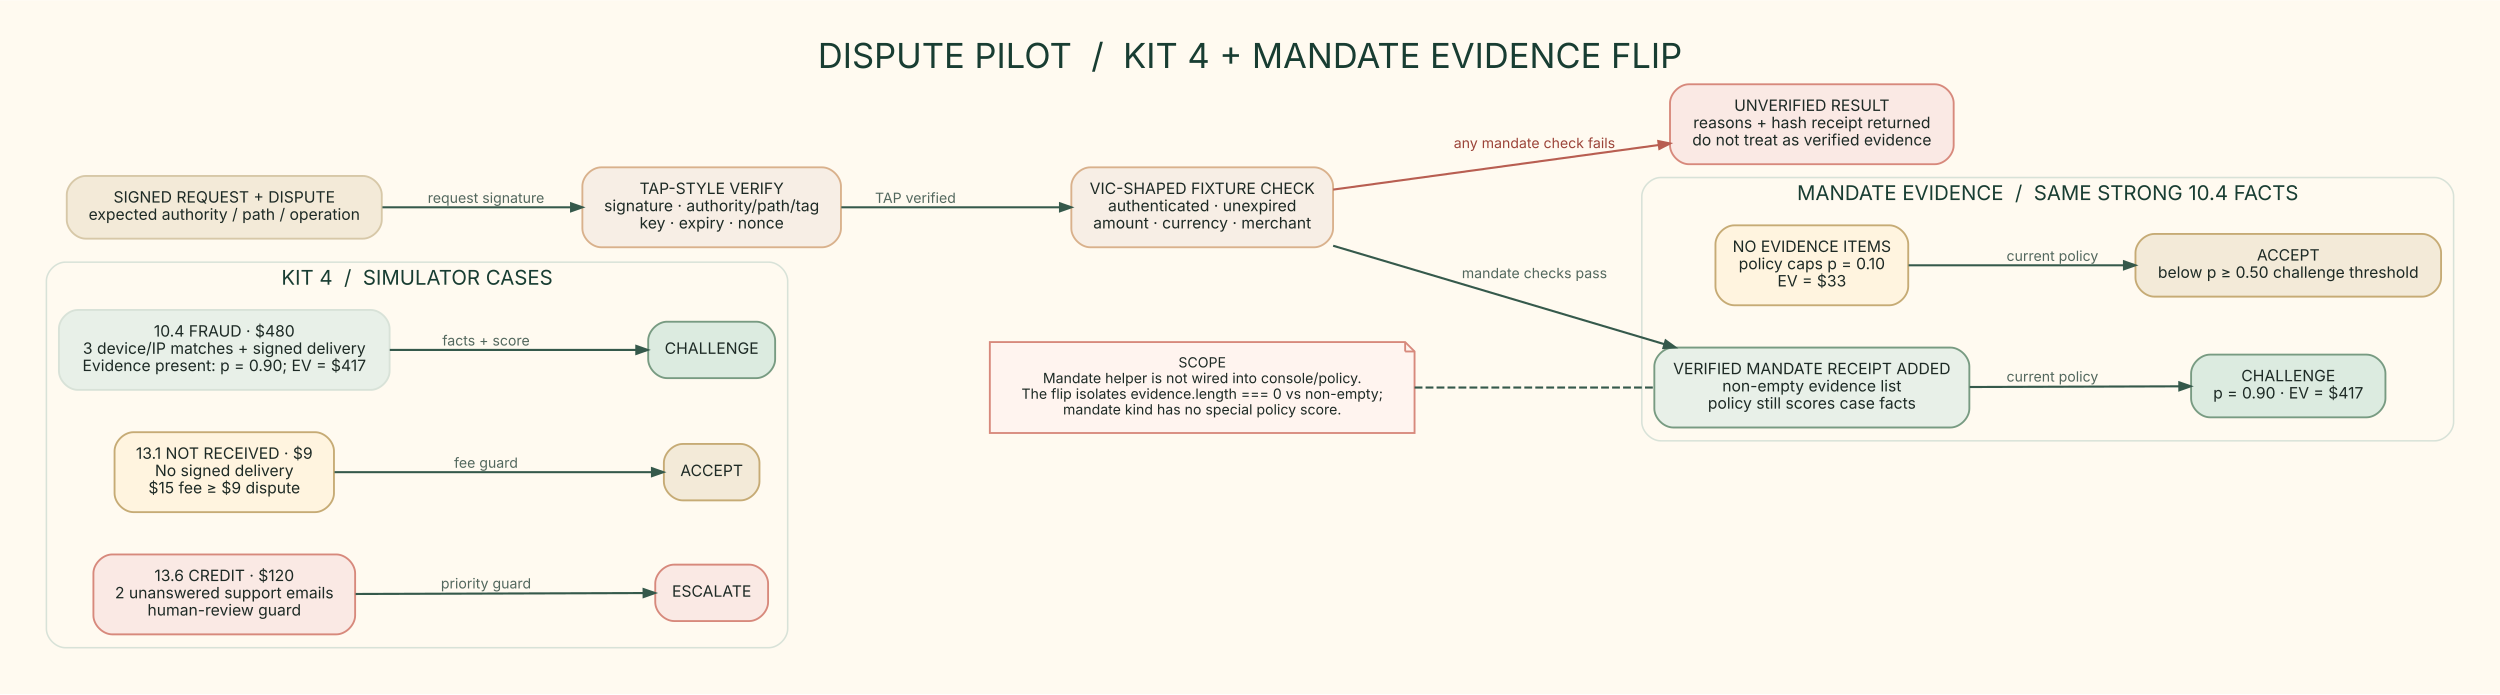
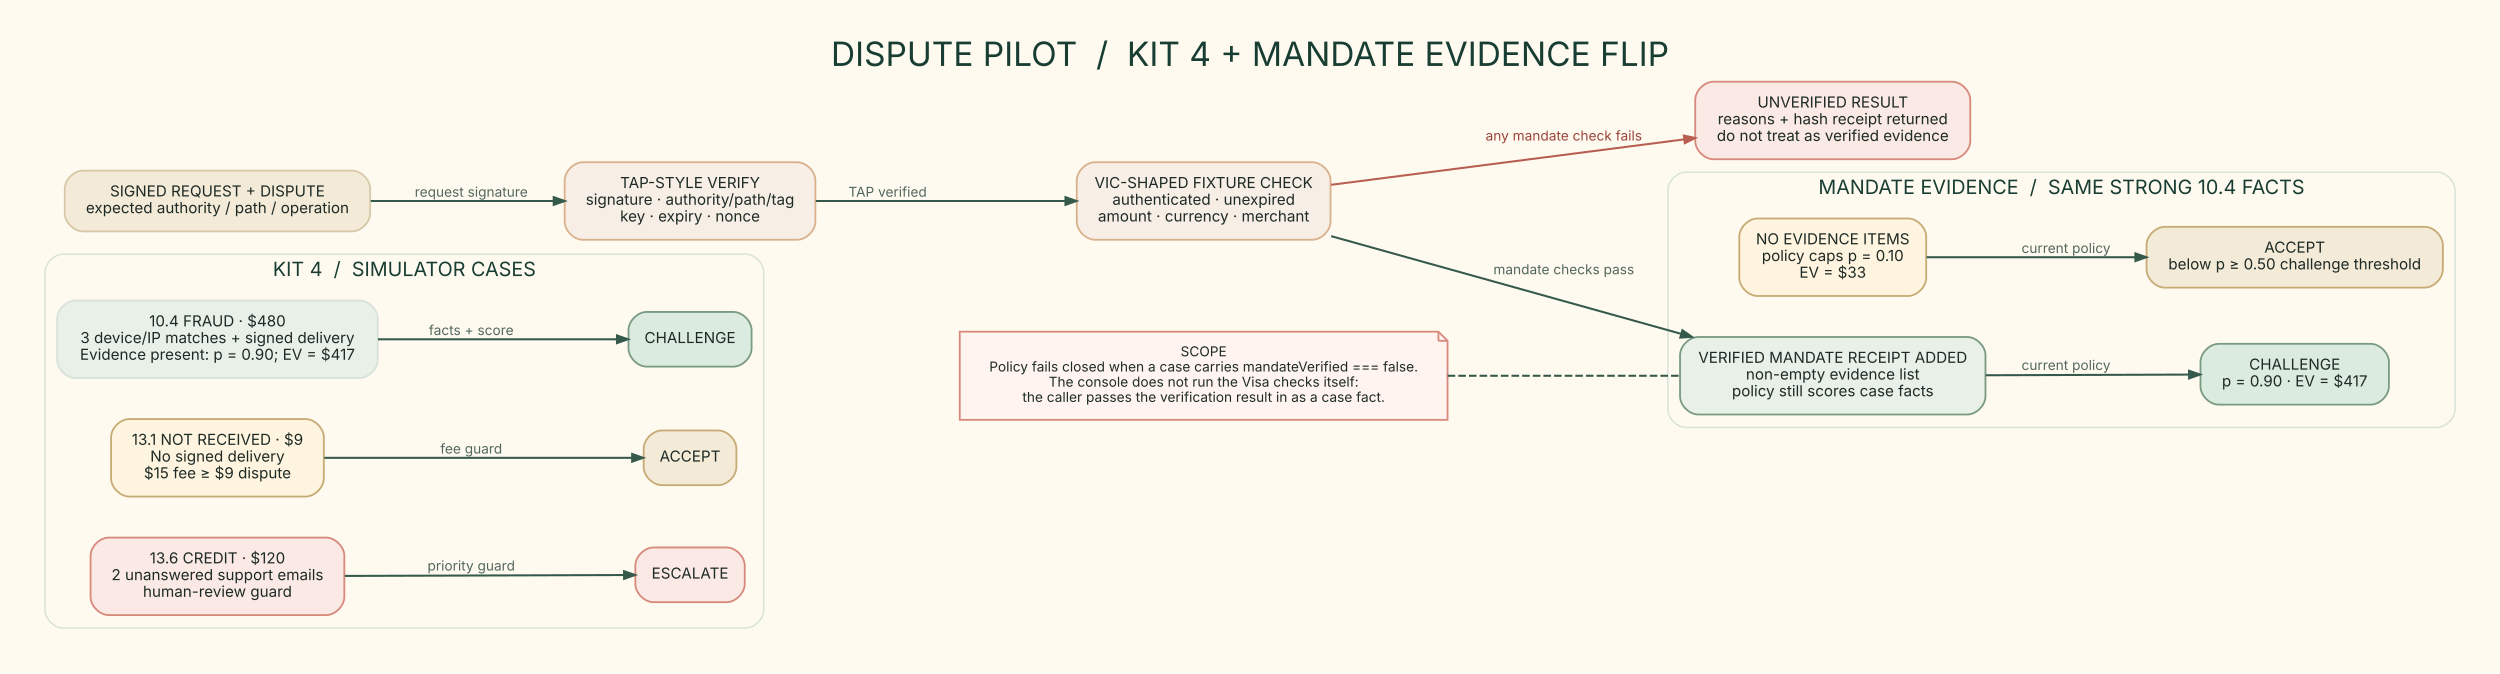
- <svg xmlns="http://www.w3.org/2000/svg" width="1595pt" height="443pt" viewBox="0.00 0.00 1595.20 442.70">
+ <svg xmlns="http://www.w3.org/2000/svg" width="1645pt" height="443pt" viewBox="0.00 0.00 1645.20 442.70">
  <g id="graph0" class="graph" transform="scale(1 1) rotate(0) translate(21.6 421.1)">
-     <polygon fill="#fffaf0" stroke="transparent" points="-21.6,21.6 -21.6,-421.1 1573.6,-421.1 1573.6,21.6 -21.6,21.6" />
-     <text text-anchor="middle" x="776" y="-377.9" font-family="Inter" font-size="22.00" fill="#183d32">DISPUTE PILOT  /  KIT 4 + MANDATE EVIDENCE FLIP</text>
+     <polygon fill="#fffaf0" stroke="transparent" points="-21.6,21.6 -21.6,-421.1 1623.6,-421.1 1623.6,21.6 -21.6,21.6" />
+     <text text-anchor="middle" x="801" y="-377.9" font-family="Inter" font-size="22.00" fill="#183d32">DISPUTE PILOT  /  KIT 4 + MANDATE EVIDENCE FLIP</text>
    <g id="clust1" class="cluster">
      <path fill="#fffaf0" stroke="#d8e2d8" d="M20,-8C20,-8 469,-8 469,-8 475,-8 481,-14 481,-20 481,-20 481,-242 481,-242 481,-248 475,-254 469,-254 469,-254 20,-254 20,-254 14,-254 8,-248 8,-242 8,-242 8,-20 8,-20 8,-14 14,-8 20,-8" />
      <text text-anchor="middle" x="244.5" y="-239.6" font-family="Inter" font-size="13.00" fill="#183d32">KIT 4  /  SIMULATOR CASES</text>
    </g>
    <g id="clust2" class="cluster">
-       <path fill="#fffaf0" stroke="#d8e2d8" d="M1038,-140C1038,-140 1532,-140 1532,-140 1538,-140 1544,-146 1544,-152 1544,-152 1544,-296 1544,-296 1544,-302 1538,-308 1532,-308 1532,-308 1038,-308 1038,-308 1032,-308 1026,-302 1026,-296 1026,-296 1026,-152 1026,-152 1026,-146 1032,-140 1038,-140" />
-       <text text-anchor="middle" x="1285" y="-293.6" font-family="Inter" font-size="13.00" fill="#183d32">MANDATE EVIDENCE  /  SAME STRONG 10.4 FACTS</text>
+       <path fill="#fffaf0" stroke="#d8e2d8" d="M1088,-140C1088,-140 1582,-140 1582,-140 1588,-140 1594,-146 1594,-152 1594,-152 1594,-296 1594,-296 1594,-302 1588,-308 1582,-308 1582,-308 1088,-308 1088,-308 1082,-308 1076,-302 1076,-296 1076,-296 1076,-152 1076,-152 1076,-146 1082,-140 1088,-140" />
+       <text text-anchor="middle" x="1335" y="-293.6" font-family="Inter" font-size="13.00" fill="#183d32">MANDATE EVIDENCE  /  SAME STRONG 10.4 FACTS</text>
    </g>
    <g id="node1" class="node">
      <path fill="#e8f0e8" stroke="#d8e2d8" stroke-width="1.2" d="M215,-223.5C215,-223.5 28,-223.5 28,-223.5 22,-223.5 16,-217.5 16,-211.5 16,-211.5 16,-184.5 16,-184.5 16,-178.5 22,-172.5 28,-172.5 28,-172.5 215,-172.5 215,-172.5 221,-172.5 227,-178.5 227,-184.5 227,-184.5 227,-211.5 227,-211.5 227,-217.5 221,-223.5 215,-223.5" />
      <text text-anchor="middle" x="121.5" y="-206.5" font-family="Inter" font-size="10.00" fill="#1d2a25">10.4 FRAUD · $480</text>
      <text text-anchor="middle" x="121.5" y="-195.5" font-family="Inter" font-size="10.00" fill="#1d2a25">3 device/IP matches + signed delivery</text>
      <text text-anchor="middle" x="121.5" y="-184.5" font-family="Inter" font-size="10.00" fill="#1d2a25">Evidence present: p = 0.90; EV = $417</text>
    </g>
    <g id="node2" class="node">
      <path fill="#dcebe0" stroke="#789b82" stroke-width="1.2" d="M461,-216C461,-216 404,-216 404,-216 398,-216 392,-210 392,-204 392,-204 392,-192 392,-192 392,-186 398,-180 404,-180 404,-180 461,-180 461,-180 467,-180 473,-186 473,-192 473,-192 473,-204 473,-204 473,-210 467,-216 461,-216" />
      <text text-anchor="middle" x="432.5" y="-195.5" font-family="Inter" font-size="10.00" fill="#1d2a25">CHALLENGE</text>
    </g>
    <g id="edge1" class="edge">
      <path fill="none" stroke="#35594b" stroke-width="1.35" d="M227.11,-198C280.46,-198 342.7,-198 384.35,-198" />
      <polygon fill="#35594b" stroke="#35594b" stroke-width="1.35" points="384.43,-200.52 391.63,-198 384.43,-195.48 384.43,-200.52" />
      <text text-anchor="middle" x="288.5" y="-200.8" font-family="Inter" font-size="9.00" fill="#52675d">facts + score</text>
    </g>
    <g id="node3" class="node">
      <path fill="#fff4df" stroke="#c6ab75" stroke-width="1.2" d="M179.5,-145.5C179.5,-145.5 63.5,-145.5 63.5,-145.5 57.5,-145.5 51.5,-139.5 51.5,-133.5 51.5,-133.5 51.5,-106.5 51.5,-106.5 51.5,-100.5 57.5,-94.5 63.5,-94.5 63.5,-94.5 179.5,-94.5 179.5,-94.5 185.5,-94.5 191.5,-100.5 191.5,-106.5 191.5,-106.5 191.5,-133.5 191.5,-133.5 191.5,-139.5 185.5,-145.5 179.5,-145.5" />
      <text text-anchor="middle" x="121.5" y="-128.5" font-family="Inter" font-size="10.00" fill="#1d2a25">13.1 NOT RECEIVED · $9</text>
      <text text-anchor="middle" x="121.5" y="-117.5" font-family="Inter" font-size="10.00" fill="#1d2a25">No signed delivery</text>
      <text text-anchor="middle" x="121.5" y="-106.5" font-family="Inter" font-size="10.00" fill="#1d2a25">$15 fee ≥ $9 dispute</text>
    </g>
    <g id="node4" class="node">
      <path fill="#f3ead8" stroke="#c6ab75" stroke-width="1.2" d="M451,-138C451,-138 414,-138 414,-138 408,-138 402,-132 402,-126 402,-126 402,-114 402,-114 402,-108 408,-102 414,-102 414,-102 451,-102 451,-102 457,-102 463,-108 463,-114 463,-114 463,-126 463,-126 463,-132 457,-138 451,-138" />
      <text text-anchor="middle" x="432.5" y="-117.5" font-family="Inter" font-size="10.00" fill="#1d2a25">ACCEPT</text>
    </g>
    <g id="edge2" class="edge">
      <path fill="none" stroke="#35594b" stroke-width="1.35" d="M191.85,-120C254.47,-120 344.23,-120 394.24,-120" />
      <polygon fill="#35594b" stroke="#35594b" stroke-width="1.35" points="394.42,-122.52 401.62,-120 394.42,-117.48 394.42,-122.52" />
      <text text-anchor="middle" x="288.5" y="-122.8" font-family="Inter" font-size="9.00" fill="#52675d">fee guard</text>
    </g>
    <g id="node5" class="node">
      <path fill="#fae9e4" stroke="#d7897c" stroke-width="1.2" d="M193,-67.5C193,-67.5 50,-67.5 50,-67.5 44,-67.5 38,-61.5 38,-55.5 38,-55.5 38,-28.5 38,-28.5 38,-22.5 44,-16.5 50,-16.5 50,-16.5 193,-16.5 193,-16.5 199,-16.5 205,-22.5 205,-28.5 205,-28.5 205,-55.5 205,-55.5 205,-61.5 199,-67.5 193,-67.5" />
      <text text-anchor="middle" x="121.5" y="-50.5" font-family="Inter" font-size="10.00" fill="#1d2a25">13.6 CREDIT · $120</text>
      <text text-anchor="middle" x="121.5" y="-39.5" font-family="Inter" font-size="10.00" fill="#1d2a25">2 unanswered support emails</text>
      <text text-anchor="middle" x="121.5" y="-28.5" font-family="Inter" font-size="10.00" fill="#1d2a25">human-review guard</text>
    </g>
    <g id="node6" class="node">
      <path fill="#fae9e4" stroke="#d7897c" stroke-width="1.2" d="M456.5,-61C456.5,-61 408.5,-61 408.5,-61 402.5,-61 396.5,-55 396.5,-49 396.5,-49 396.5,-37 396.5,-37 396.5,-31 402.5,-25 408.5,-25 408.5,-25 456.5,-25 456.5,-25 462.5,-25 468.5,-31 468.5,-37 468.5,-37 468.5,-49 468.5,-49 468.5,-55 462.5,-61 456.5,-61" />
      <text text-anchor="middle" x="432.5" y="-40.5" font-family="Inter" font-size="10.00" fill="#1d2a25">ESCALATE</text>
    </g>
    <g id="edge3" class="edge">
      <path fill="none" stroke="#35594b" stroke-width="1.35" d="M205.31,-42.27C264.53,-42.46 341.81,-42.71 388.99,-42.86" />
      <polygon fill="#35594b" stroke="#35594b" stroke-width="1.35" points="389.08,-45.38 396.29,-42.89 389.1,-40.34 389.08,-45.38" />
      <text text-anchor="middle" x="288.5" y="-45.8" font-family="Inter" font-size="9.00" fill="#52675d">priority guard</text>
    </g>
    <g id="node7" class="node">
      <path fill="#f3ead8" stroke="#d7c8a8" stroke-width="1.2" d="M210,-309C210,-309 33,-309 33,-309 27,-309 21,-303 21,-297 21,-297 21,-281 21,-281 21,-275 27,-269 33,-269 33,-269 210,-269 210,-269 216,-269 222,-275 222,-281 222,-281 222,-297 222,-297 222,-303 216,-309 210,-309" />
      <text text-anchor="middle" x="121.5" y="-292" font-family="Inter" font-size="10.00" fill="#1d2a25">SIGNED REQUEST + DISPUTE</text>
      <text text-anchor="middle" x="121.5" y="-281" font-family="Inter" font-size="10.00" fill="#1d2a25">expected authority / path / operation</text>
    </g>
    <g id="node12" class="node">
      <path fill="#f7eee5" stroke="#d9b18c" stroke-width="1.2" d="M503,-314.5C503,-314.5 362,-314.5 362,-314.5 356,-314.5 350,-308.5 350,-302.5 350,-302.5 350,-275.5 350,-275.5 350,-269.5 356,-263.5 362,-263.5 362,-263.5 503,-263.5 503,-263.5 509,-263.5 515,-269.5 515,-275.5 515,-275.5 515,-302.5 515,-302.5 515,-308.5 509,-314.5 503,-314.5" />
      <text text-anchor="middle" x="432.5" y="-297.5" font-family="Inter" font-size="10.00" fill="#1d2a25">TAP-STYLE VERIFY</text>
      <text text-anchor="middle" x="432.5" y="-286.5" font-family="Inter" font-size="10.00" fill="#1d2a25">signature · authority/path/tag</text>
      <text text-anchor="middle" x="432.5" y="-275.5" font-family="Inter" font-size="10.00" fill="#1d2a25">key · expiry · nonce</text>
    </g>
    <g id="edge6" class="edge">
      <path fill="none" stroke="#35594b" stroke-width="1.35" d="M222.4,-289C261.08,-289 305,-289 342.57,-289" />
      <polygon fill="#35594b" stroke="#35594b" stroke-width="1.35" points="342.8,-291.52 350,-289 342.8,-286.48 342.8,-291.52" />
      <text text-anchor="middle" x="288.5" y="-291.8" font-family="Inter" font-size="9.00" fill="#52675d">request signature</text>
    </g>
    <g id="node8" class="node">
-       <path fill="#fff4df" stroke="#c6ab75" stroke-width="1.2" d="M1184,-277.5C1184,-277.5 1085,-277.5 1085,-277.5 1079,-277.5 1073,-271.5 1073,-265.5 1073,-265.5 1073,-238.5 1073,-238.5 1073,-232.5 1079,-226.5 1085,-226.5 1085,-226.5 1184,-226.5 1184,-226.5 1190,-226.5 1196,-232.5 1196,-238.5 1196,-238.5 1196,-265.5 1196,-265.5 1196,-271.5 1190,-277.5 1184,-277.5" />
-       <text text-anchor="middle" x="1134.5" y="-260.5" font-family="Inter" font-size="10.00" fill="#1d2a25">NO EVIDENCE ITEMS</text>
-       <text text-anchor="middle" x="1134.5" y="-249.5" font-family="Inter" font-size="10.00" fill="#1d2a25">policy caps p = 0.10</text>
-       <text text-anchor="middle" x="1134.5" y="-238.5" font-family="Inter" font-size="10.00" fill="#1d2a25">EV = $33</text>
+       <path fill="#fff4df" stroke="#c6ab75" stroke-width="1.2" d="M1234,-277.5C1234,-277.5 1135,-277.5 1135,-277.5 1129,-277.5 1123,-271.5 1123,-265.5 1123,-265.5 1123,-238.5 1123,-238.5 1123,-232.5 1129,-226.5 1135,-226.5 1135,-226.5 1234,-226.5 1234,-226.5 1240,-226.5 1246,-232.5 1246,-238.5 1246,-238.5 1246,-265.5 1246,-265.5 1246,-271.5 1240,-277.5 1234,-277.5" />
+       <text text-anchor="middle" x="1184.5" y="-260.5" font-family="Inter" font-size="10.00" fill="#1d2a25">NO EVIDENCE ITEMS</text>
+       <text text-anchor="middle" x="1184.5" y="-249.5" font-family="Inter" font-size="10.00" fill="#1d2a25">policy caps p = 0.10</text>
+       <text text-anchor="middle" x="1184.5" y="-238.5" font-family="Inter" font-size="10.00" fill="#1d2a25">EV = $33</text>
    </g>
    <g id="node9" class="node">
-       <path fill="#f3ead8" stroke="#c6ab75" stroke-width="1.2" d="M1524,-272C1524,-272 1353,-272 1353,-272 1347,-272 1341,-266 1341,-260 1341,-260 1341,-244 1341,-244 1341,-238 1347,-232 1353,-232 1353,-232 1524,-232 1524,-232 1530,-232 1536,-238 1536,-244 1536,-244 1536,-260 1536,-260 1536,-266 1530,-272 1524,-272" />
-       <text text-anchor="middle" x="1438.5" y="-255" font-family="Inter" font-size="10.00" fill="#1d2a25">ACCEPT</text>
-       <text text-anchor="middle" x="1438.5" y="-244" font-family="Inter" font-size="10.00" fill="#1d2a25">below p ≥ 0.50 challenge threshold</text>
+       <path fill="#f3ead8" stroke="#c6ab75" stroke-width="1.2" d="M1574,-272C1574,-272 1403,-272 1403,-272 1397,-272 1391,-266 1391,-260 1391,-260 1391,-244 1391,-244 1391,-238 1397,-232 1403,-232 1403,-232 1574,-232 1574,-232 1580,-232 1586,-238 1586,-244 1586,-244 1586,-260 1586,-260 1586,-266 1580,-272 1574,-272" />
+       <text text-anchor="middle" x="1488.5" y="-255" font-family="Inter" font-size="10.00" fill="#1d2a25">ACCEPT</text>
+       <text text-anchor="middle" x="1488.5" y="-244" font-family="Inter" font-size="10.00" fill="#1d2a25">below p ≥ 0.50 challenge threshold</text>
    </g>
    <g id="edge4" class="edge">
-       <path fill="none" stroke="#35594b" stroke-width="1.35" d="M1196.25,-252C1235.57,-252 1287.79,-252 1333.59,-252" />
-       <polygon fill="#35594b" stroke="#35594b" stroke-width="1.35" points="1333.68,-254.52 1340.88,-252 1333.68,-249.48 1333.68,-254.52" />
-       <text text-anchor="middle" x="1288" y="-254.8" font-family="Inter" font-size="9.00" fill="#52675d">current policy</text>
+       <path fill="none" stroke="#35594b" stroke-width="1.35" d="M1246.25,-252C1285.57,-252 1337.79,-252 1383.59,-252" />
+       <polygon fill="#35594b" stroke="#35594b" stroke-width="1.35" points="1383.68,-254.52 1390.88,-252 1383.68,-249.48 1383.68,-254.52" />
+       <text text-anchor="middle" x="1338" y="-254.8" font-family="Inter" font-size="9.00" fill="#52675d">current policy</text>
    </g>
    <g id="node10" class="node">
-       <path fill="#e8f0e8" stroke="#789b82" stroke-width="1.2" d="M1223,-199.5C1223,-199.5 1046,-199.5 1046,-199.5 1040,-199.5 1034,-193.5 1034,-187.5 1034,-187.5 1034,-160.5 1034,-160.5 1034,-154.5 1040,-148.5 1046,-148.5 1046,-148.5 1223,-148.5 1223,-148.5 1229,-148.5 1235,-154.5 1235,-160.5 1235,-160.5 1235,-187.5 1235,-187.5 1235,-193.5 1229,-199.5 1223,-199.5" />
-       <text text-anchor="middle" x="1134.5" y="-182.5" font-family="Inter" font-size="10.00" fill="#1d2a25">VERIFIED MANDATE RECEIPT ADDED</text>
-       <text text-anchor="middle" x="1134.5" y="-171.5" font-family="Inter" font-size="10.00" fill="#1d2a25">non-empty evidence list</text>
-       <text text-anchor="middle" x="1134.5" y="-160.5" font-family="Inter" font-size="10.00" fill="#1d2a25">policy still scores case facts</text>
+       <path fill="#e8f0e8" stroke="#789b82" stroke-width="1.2" d="M1273,-199.5C1273,-199.5 1096,-199.5 1096,-199.5 1090,-199.5 1084,-193.5 1084,-187.5 1084,-187.5 1084,-160.5 1084,-160.5 1084,-154.5 1090,-148.5 1096,-148.5 1096,-148.5 1273,-148.5 1273,-148.5 1279,-148.5 1285,-154.5 1285,-160.5 1285,-160.5 1285,-187.5 1285,-187.5 1285,-193.5 1279,-199.5 1273,-199.5" />
+       <text text-anchor="middle" x="1184.5" y="-182.5" font-family="Inter" font-size="10.00" fill="#1d2a25">VERIFIED MANDATE RECEIPT ADDED</text>
+       <text text-anchor="middle" x="1184.5" y="-171.5" font-family="Inter" font-size="10.00" fill="#1d2a25">non-empty evidence list</text>
+       <text text-anchor="middle" x="1184.5" y="-160.5" font-family="Inter" font-size="10.00" fill="#1d2a25">policy still scores case facts</text>
    </g>
    <g id="node11" class="node">
-       <path fill="#dcebe0" stroke="#789b82" stroke-width="1.2" d="M1488.5,-195C1488.5,-195 1388.5,-195 1388.5,-195 1382.5,-195 1376.5,-189 1376.5,-183 1376.5,-183 1376.5,-167 1376.5,-167 1376.5,-161 1382.5,-155 1388.5,-155 1388.5,-155 1488.5,-155 1488.5,-155 1494.5,-155 1500.5,-161 1500.5,-167 1500.5,-167 1500.5,-183 1500.5,-183 1500.5,-189 1494.5,-195 1488.5,-195" />
-       <text text-anchor="middle" x="1438.5" y="-178" font-family="Inter" font-size="10.00" fill="#1d2a25">CHALLENGE</text>
-       <text text-anchor="middle" x="1438.5" y="-167" font-family="Inter" font-size="10.00" fill="#1d2a25">p = 0.90 · EV = $417</text>
+       <path fill="#dcebe0" stroke="#789b82" stroke-width="1.2" d="M1538.5,-195C1538.5,-195 1438.5,-195 1438.5,-195 1432.5,-195 1426.5,-189 1426.5,-183 1426.5,-183 1426.5,-167 1426.5,-167 1426.5,-161 1432.5,-155 1438.5,-155 1438.5,-155 1538.5,-155 1538.5,-155 1544.5,-155 1550.5,-161 1550.5,-167 1550.5,-167 1550.5,-183 1550.5,-183 1550.5,-189 1544.5,-195 1538.5,-195" />
+       <text text-anchor="middle" x="1488.5" y="-178" font-family="Inter" font-size="10.00" fill="#1d2a25">CHALLENGE</text>
+       <text text-anchor="middle" x="1488.5" y="-167" font-family="Inter" font-size="10.00" fill="#1d2a25">p = 0.90 · EV = $417</text>
    </g>
    <g id="edge5" class="edge">
-       <path fill="none" stroke="#35594b" stroke-width="1.35" d="M1235.22,-174.33C1279.06,-174.48 1329.43,-174.64 1368.94,-174.77" />
-       <polygon fill="#35594b" stroke="#35594b" stroke-width="1.35" points="1368.98,-177.29 1376.19,-174.8 1369,-172.25 1368.98,-177.29" />
-       <text text-anchor="middle" x="1288" y="-177.8" font-family="Inter" font-size="9.00" fill="#52675d">current policy</text>
+       <path fill="none" stroke="#35594b" stroke-width="1.35" d="M1285.22,-174.33C1329.06,-174.48 1379.43,-174.64 1418.94,-174.77" />
+       <polygon fill="#35594b" stroke="#35594b" stroke-width="1.35" points="1418.98,-177.29 1426.19,-174.8 1419,-172.25 1418.98,-177.29" />
+       <text text-anchor="middle" x="1338" y="-177.8" font-family="Inter" font-size="9.00" fill="#52675d">current policy</text>
    </g>
    <g id="node13" class="node">
-       <path fill="#f7eee5" stroke="#d9b18c" stroke-width="1.2" d="M817,-314.5C817,-314.5 674,-314.5 674,-314.5 668,-314.5 662,-308.5 662,-302.5 662,-302.5 662,-275.5 662,-275.5 662,-269.5 668,-263.5 674,-263.5 674,-263.5 817,-263.5 817,-263.5 823,-263.5 829,-269.5 829,-275.5 829,-275.5 829,-302.5 829,-302.5 829,-308.5 823,-314.5 817,-314.5" />
-       <text text-anchor="middle" x="745.5" y="-297.5" font-family="Inter" font-size="10.00" fill="#1d2a25">VIC-SHAPED FIXTURE CHECK</text>
-       <text text-anchor="middle" x="745.5" y="-286.5" font-family="Inter" font-size="10.00" fill="#1d2a25">authenticated · unexpired</text>
-       <text text-anchor="middle" x="745.5" y="-275.5" font-family="Inter" font-size="10.00" fill="#1d2a25">amount · currency · merchant</text>
+       <path fill="#f7eee5" stroke="#d9b18c" stroke-width="1.2" d="M842,-314.5C842,-314.5 699,-314.5 699,-314.5 693,-314.5 687,-308.5 687,-302.5 687,-302.5 687,-275.5 687,-275.5 687,-269.5 693,-263.5 699,-263.5 699,-263.5 842,-263.5 842,-263.5 848,-263.5 854,-269.5 854,-275.5 854,-275.5 854,-302.5 854,-302.5 854,-308.5 848,-314.5 842,-314.5" />
+       <text text-anchor="middle" x="770.5" y="-297.5" font-family="Inter" font-size="10.00" fill="#1d2a25">VIC-SHAPED FIXTURE CHECK</text>
+       <text text-anchor="middle" x="770.5" y="-286.5" font-family="Inter" font-size="10.00" fill="#1d2a25">authenticated · unexpired</text>
+       <text text-anchor="middle" x="770.5" y="-275.5" font-family="Inter" font-size="10.00" fill="#1d2a25">amount · currency · merchant</text>
    </g>
    <g id="edge7" class="edge">
-       <path fill="none" stroke="#35594b" stroke-width="1.35" d="M515.21,-289C558.09,-289 610.71,-289 654.72,-289" />
-       <polygon fill="#35594b" stroke="#35594b" stroke-width="1.35" points="654.78,-291.52 661.98,-289 654.78,-286.48 654.78,-291.52" />
+       <path fill="none" stroke="#35594b" stroke-width="1.35" d="M515.27,-289C564.88,-289 628.27,-289 679.34,-289" />
+       <polygon fill="#35594b" stroke="#35594b" stroke-width="1.35" points="679.58,-291.52 686.78,-289 679.58,-286.48 679.58,-291.52" />
      <text text-anchor="middle" x="562.5" y="-291.8" font-family="Inter" font-size="9.00" fill="#52675d">TAP verified</text>
    </g>
    <g id="edge8" class="edge">
-       <path fill="none" stroke="#35594b" stroke-width="1.35" d="M829.05,-264.47C891.05,-246.05 976.02,-220.8 1040.44,-201.65" />
-       <polygon fill="#35594b" stroke="#35594b" stroke-width="1.35" points="1041.21,-204.05 1047.39,-199.59 1039.77,-199.22 1041.21,-204.05" />
-       <text text-anchor="middle" x="957.5" y="-243.8" font-family="Inter" font-size="9.00" fill="#52675d">mandate checks pass</text>
+       <path fill="none" stroke="#35594b" stroke-width="1.35" d="M854.38,-265.87C920.83,-247.32 1014.28,-221.23 1084.63,-201.6" />
+       <polygon fill="#35594b" stroke="#35594b" stroke-width="1.35" points="1085.54,-203.96 1091.79,-199.6 1084.18,-199.11 1085.54,-203.96" />
+       <text text-anchor="middle" x="1007.5" y="-240.8" font-family="Inter" font-size="9.00" fill="#52675d">mandate checks pass</text>
    </g>
    <g id="node14" class="node">
-       <path fill="#fae9e4" stroke="#d7897c" stroke-width="1.2" d="M1213,-367.5C1213,-367.5 1056,-367.5 1056,-367.5 1050,-367.5 1044,-361.5 1044,-355.5 1044,-355.5 1044,-328.5 1044,-328.5 1044,-322.5 1050,-316.5 1056,-316.5 1056,-316.5 1213,-316.5 1213,-316.5 1219,-316.5 1225,-322.5 1225,-328.5 1225,-328.5 1225,-355.5 1225,-355.5 1225,-361.5 1219,-367.5 1213,-367.5" />
-       <text text-anchor="middle" x="1134.5" y="-350.5" font-family="Inter" font-size="10.00" fill="#1d2a25">UNVERIFIED RESULT</text>
-       <text text-anchor="middle" x="1134.5" y="-339.5" font-family="Inter" font-size="10.00" fill="#1d2a25">reasons + hash receipt returned</text>
-       <text text-anchor="middle" x="1134.5" y="-328.5" font-family="Inter" font-size="10.00" fill="#1d2a25">do not treat as verified evidence</text>
+       <path fill="#fae9e4" stroke="#d7897c" stroke-width="1.2" d="M1263,-367.5C1263,-367.5 1106,-367.5 1106,-367.5 1100,-367.5 1094,-361.5 1094,-355.5 1094,-355.5 1094,-328.5 1094,-328.5 1094,-322.5 1100,-316.5 1106,-316.5 1106,-316.5 1263,-316.5 1263,-316.5 1269,-316.5 1275,-322.5 1275,-328.5 1275,-328.5 1275,-355.5 1275,-355.5 1275,-361.5 1269,-367.5 1263,-367.5" />
+       <text text-anchor="middle" x="1184.5" y="-350.5" font-family="Inter" font-size="10.00" fill="#1d2a25">UNVERIFIED RESULT</text>
+       <text text-anchor="middle" x="1184.5" y="-339.5" font-family="Inter" font-size="10.00" fill="#1d2a25">reasons + hash receipt returned</text>
+       <text text-anchor="middle" x="1184.5" y="-328.5" font-family="Inter" font-size="10.00" fill="#1d2a25">do not treat as verified evidence</text>
    </g>
    <g id="edge9" class="edge">
-       <path fill="none" stroke="#b85e51" stroke-width="1.35" d="M829.05,-300.3C889.86,-308.63 972.75,-319.99 1036.69,-328.74" />
-       <polygon fill="#b85e51" stroke="#b85e51" stroke-width="1.35" points="1036.52,-331.26 1044,-329.74 1037.2,-326.27 1036.52,-331.26" />
-       <text text-anchor="middle" x="957.5" y="-326.8" font-family="Inter" font-size="9.00" fill="#9b4338">any mandate check fails</text>
+       <path fill="none" stroke="#b85e51" stroke-width="1.35" d="M854.38,-299.66C921.51,-308.3 1016.2,-320.48 1086.79,-329.56" />
+       <polygon fill="#b85e51" stroke="#b85e51" stroke-width="1.35" points="1086.51,-332.06 1093.97,-330.48 1087.15,-327.06 1086.51,-332.06" />
+       <text text-anchor="middle" x="1007.5" y="-328.8" font-family="Inter" font-size="9.00" fill="#9b4338">any mandate check fails</text>
    </g>
    <g id="node15" class="node">
-       <polygon fill="#fff4ef" stroke="#d7897c" stroke-width="1.2" points="875,-203 610,-203 610,-145 881,-145 881,-197 875,-203" />
-       <polyline fill="none" stroke="#d7897c" stroke-width="1.2" points="875,-203 875,-197 " />
-       <polyline fill="none" stroke="#d7897c" stroke-width="1.2" points="881,-197 875,-197 " />
-       <text text-anchor="middle" x="745.5" y="-186.8" font-family="Inter" font-size="9.00" fill="#1d2a25">SCOPE</text>
-       <text text-anchor="middle" x="745.5" y="-176.8" font-family="Inter" font-size="9.00" fill="#1d2a25">Mandate helper is not wired into console/policy.</text>
-       <text text-anchor="middle" x="745.5" y="-166.8" font-family="Inter" font-size="9.00" fill="#1d2a25">The flip isolates evidence.length === 0 vs non-empty;</text>
-       <text text-anchor="middle" x="745.5" y="-156.8" font-family="Inter" font-size="9.00" fill="#1d2a25">mandate kind has no special policy score.</text>
+       <polygon fill="#fff4ef" stroke="#d7897c" stroke-width="1.2" points="925,-203 610,-203 610,-145 931,-145 931,-197 925,-203" />
+       <polyline fill="none" stroke="#d7897c" stroke-width="1.2" points="925,-203 925,-197 " />
+       <polyline fill="none" stroke="#d7897c" stroke-width="1.2" points="931,-197 925,-197 " />
+       <text text-anchor="middle" x="770.5" y="-186.8" font-family="Inter" font-size="9.00" fill="#1d2a25">SCOPE</text>
+       <text text-anchor="middle" x="770.5" y="-176.8" font-family="Inter" font-size="9.00" fill="#1d2a25">Policy fails closed when a case carries mandateVerified === false.</text>
+       <text text-anchor="middle" x="770.5" y="-166.8" font-family="Inter" font-size="9.00" fill="#1d2a25">The console does not run the Visa checks itself:</text>
+       <text text-anchor="middle" x="770.5" y="-156.8" font-family="Inter" font-size="9.00" fill="#1d2a25">the caller passes the verification result in as a case fact.</text>
    </g>
    <g id="edge10" class="edge">
-       <path fill="none" stroke="#35594b" stroke-width="1.35" stroke-dasharray="5,2" d="M881.04,-174C931.23,-174 987.27,-174 1033.78,-174" />
+       <path fill="none" stroke="#35594b" stroke-width="1.35" stroke-dasharray="5,2" d="M931.08,-174C982.57,-174 1038.14,-174 1084,-174" />
    </g>
  </g>
</svg>
